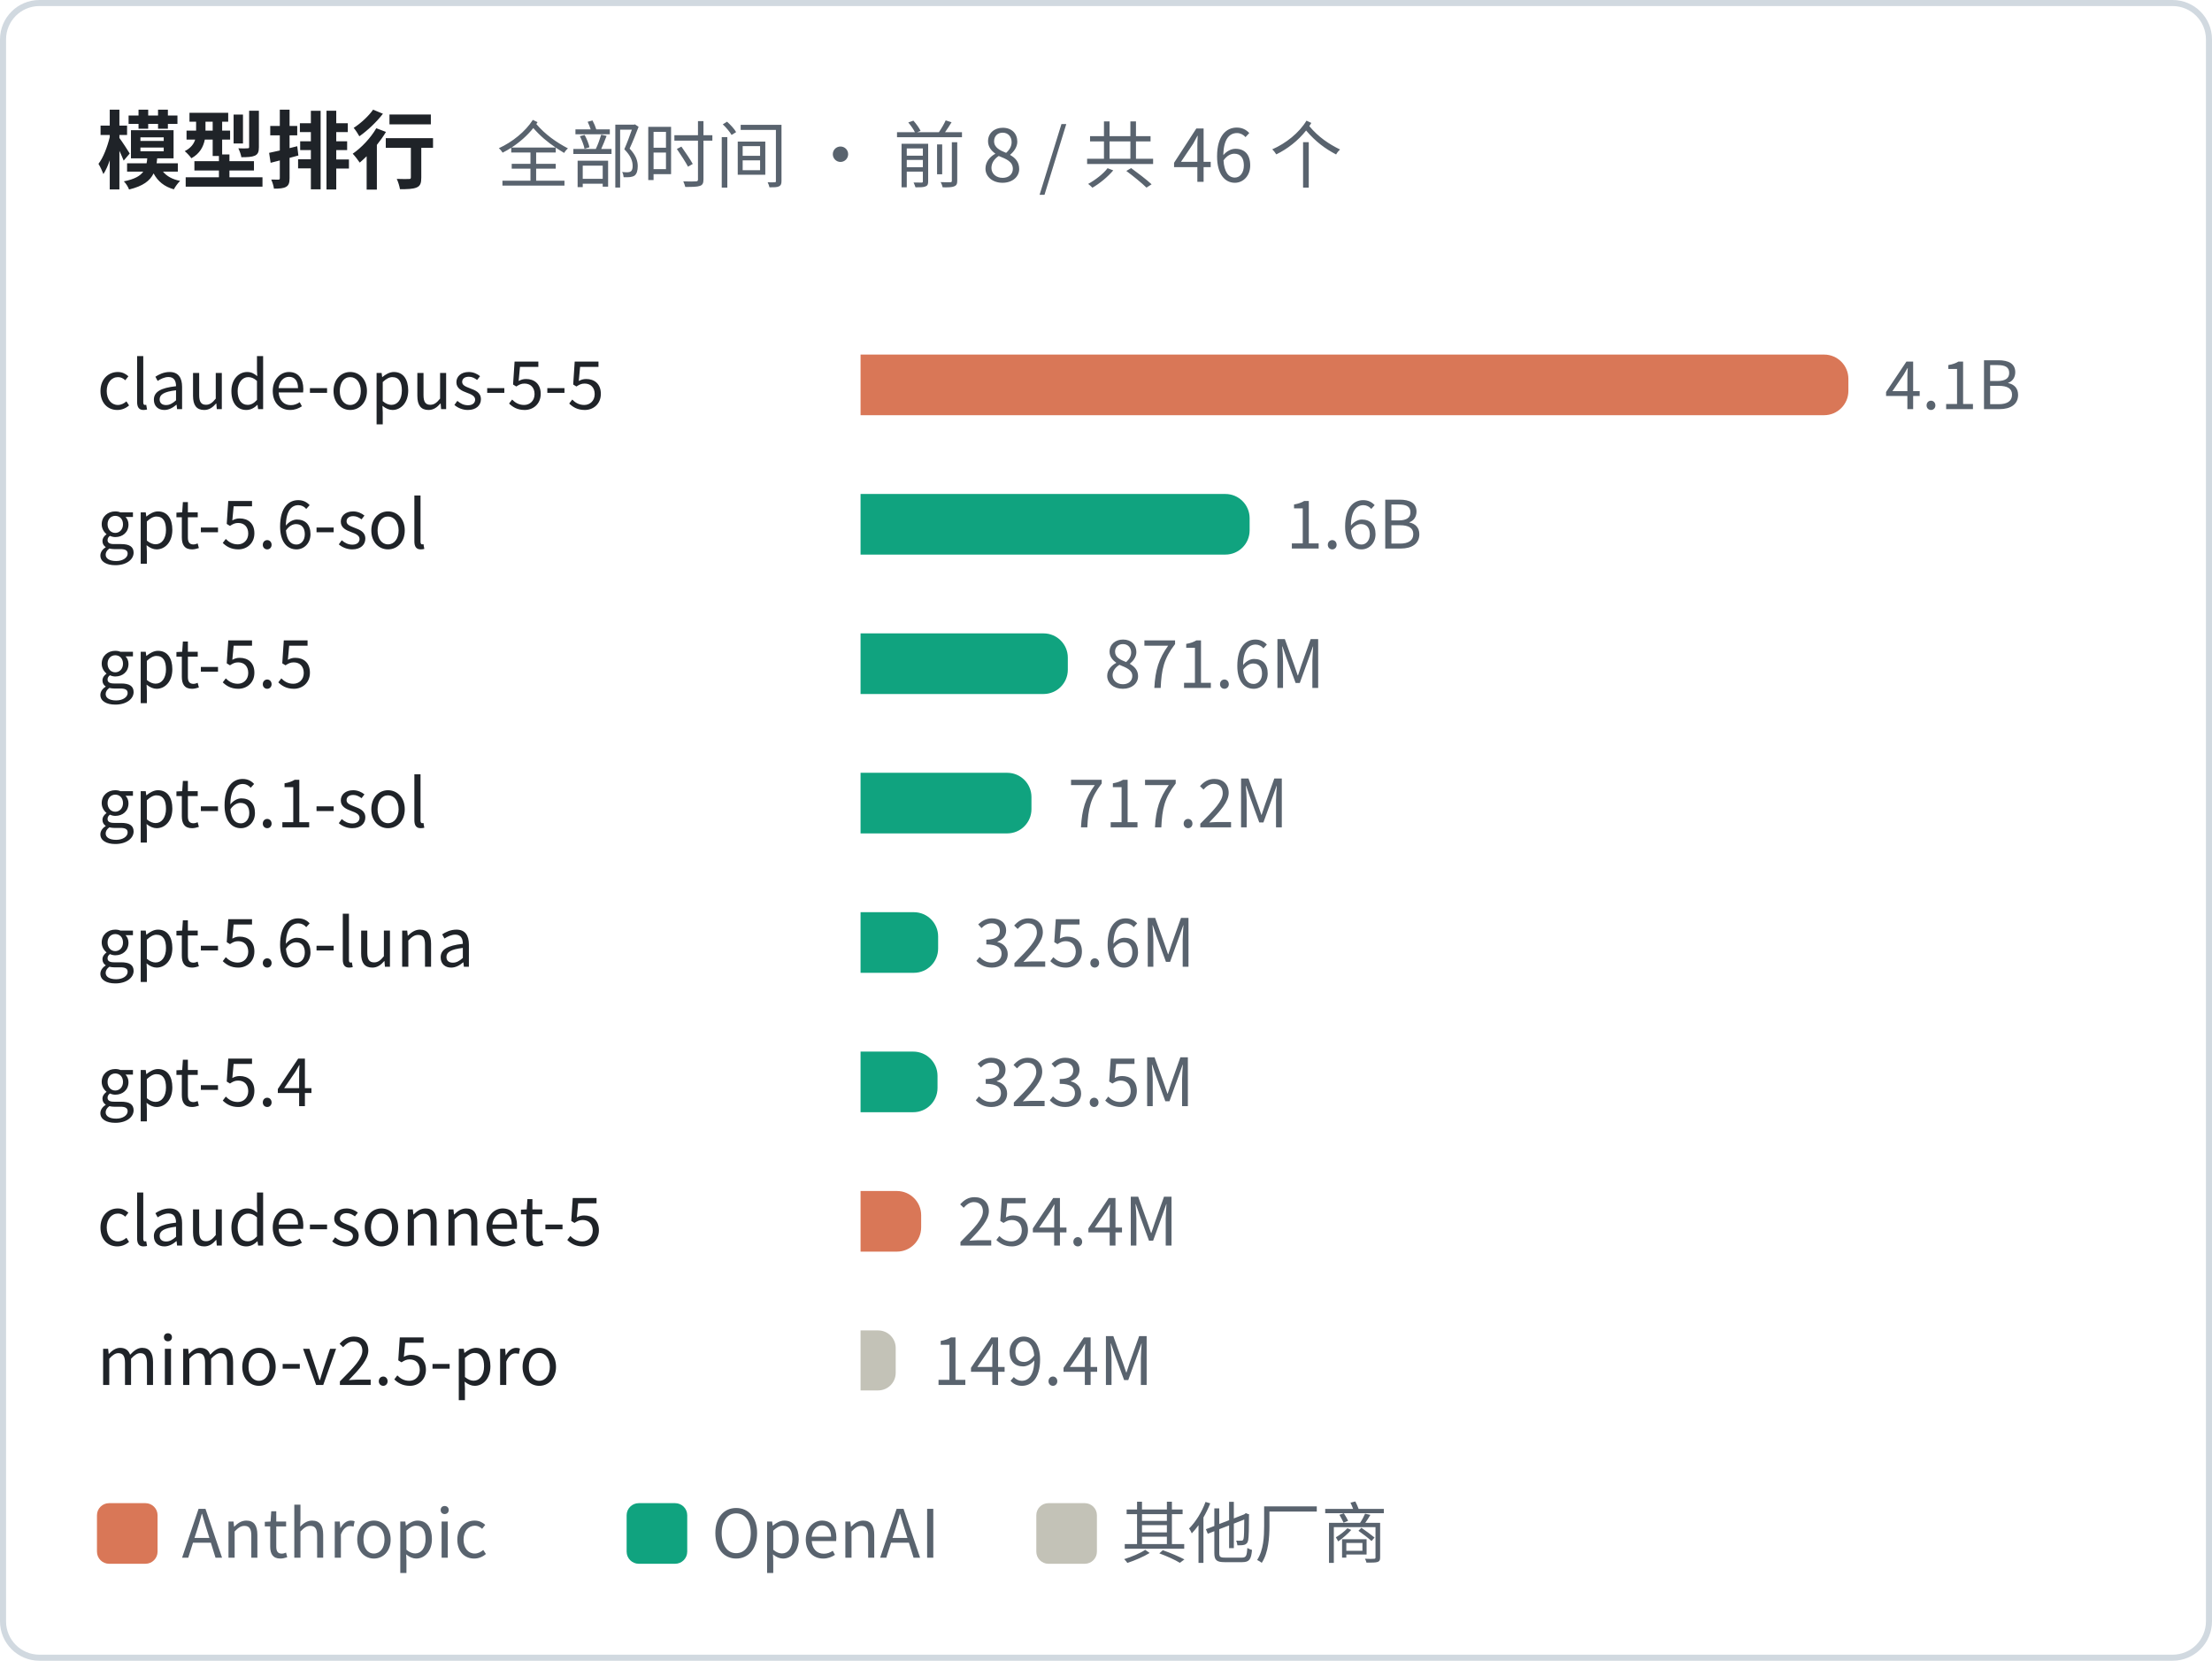
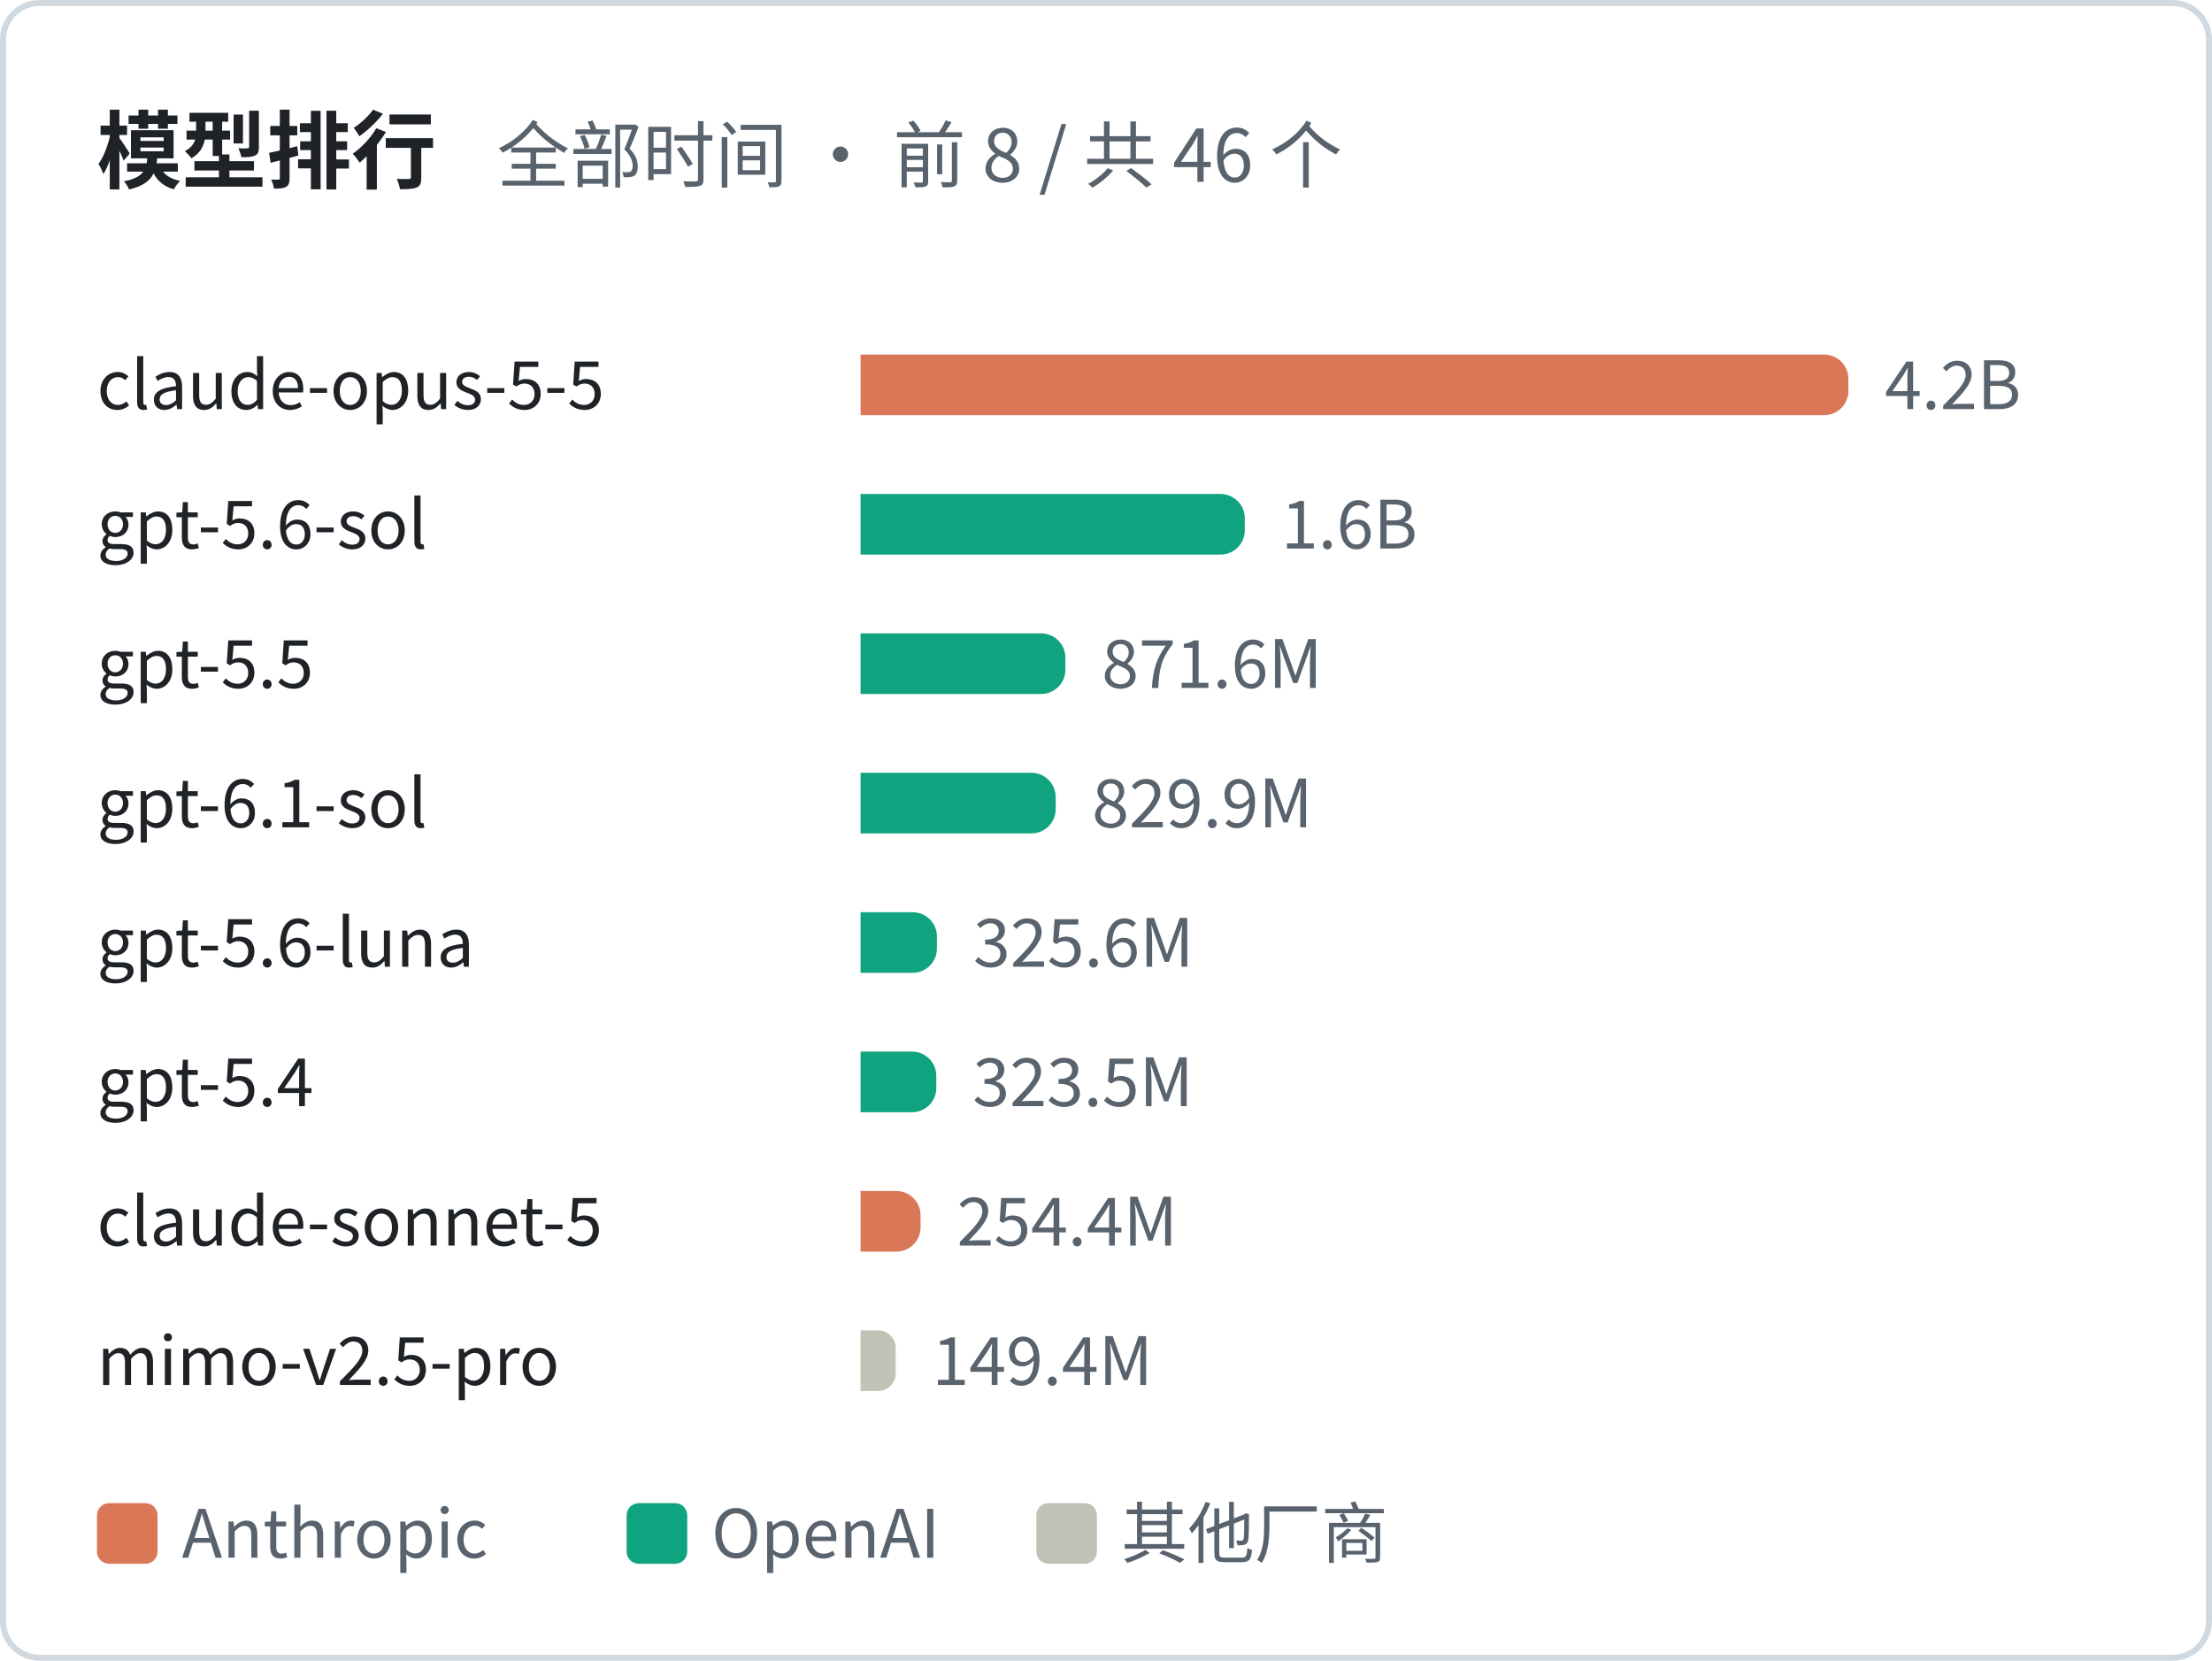
<svg xmlns="http://www.w3.org/2000/svg" width="365" height="274" viewBox="0 0 365 274" font-family="system-ui, -apple-system, 'Segoe UI', 'PingFang SC', 'Microsoft YaHei', 'Noto Sans CJK SC', sans-serif">
  <rect x="0.5" y="0.5" width="364" height="273" rx="6" fill="none" stroke="#d1d9e0" />
  <text x="16" y="30" font-size="14" font-weight="600" fill="#1f2328">模型排行<tspan dx="10" font-size="12" font-weight="400" fill="#59636e">全部时间 · 前 8 / 共 46 个</tspan>
  </text>
  <path d="M142 58.5 h159.0 a4.0 4.0 0 0 1 4.0 4.0 v2.0 a4.0 4.0 0 0 1 -4.0 4.0 h-159.0 z" fill="#d97757" />
  <text x="16" y="67.5" font-size="11" fill="#1f2328">claude-opus-5-5</text>
-   <text x="311.0" y="67.5" font-size="11" fill="#59636e">4.1B</text>
-   <path d="M142 81.5 h60.2 a4.0 4.0 0 0 1 4.0 4.0 v2.0 a4.0 4.0 0 0 1 -4.0 4.0 h-60.2 z" fill="#10a37f" />
+   <text x="311.0" y="67.5" font-size="11" fill="#59636e">4.2B</text>
+   <path d="M142 81.5 h59.4 a4.0 4.0 0 0 1 4.0 4.0 v2.0 a4.0 4.0 0 0 1 -4.0 4.0 h-59.4 z" fill="#10a37f" />
  <text x="16" y="90.5" font-size="11" fill="#1f2328">gpt-5.6-sol</text>
-   <text x="212.2" y="90.5" font-size="11" fill="#59636e">1.6B</text>
-   <path d="M142 104.5 h30.2 a4.0 4.0 0 0 1 4.0 4.0 v2.0 a4.0 4.0 0 0 1 -4.0 4.0 h-30.2 z" fill="#10a37f" />
+   <text x="211.4" y="90.5" font-size="11" fill="#59636e">1.6B</text>
+   <path d="M142 104.5 h29.8 a4.0 4.0 0 0 1 4.0 4.0 v2.0 a4.0 4.0 0 0 1 -4.0 4.0 h-29.8 z" fill="#10a37f" />
  <text x="16" y="113.5" font-size="11" fill="#1f2328">gpt-5.5</text>
-   <text x="182.2" y="113.5" font-size="11" fill="#59636e">871.6M</text>
-   <path d="M142 127.5 h24.2 a4.0 4.0 0 0 1 4.0 4.0 v2.0 a4.0 4.0 0 0 1 -4.0 4.0 h-24.2 z" fill="#10a37f" />
+   <text x="181.8" y="113.5" font-size="11" fill="#59636e">871.6M</text>
+   <path d="M142 127.5 h28.2 a4.0 4.0 0 0 1 4.0 4.0 v2.0 a4.0 4.0 0 0 1 -4.0 4.0 h-28.2 z" fill="#10a37f" />
  <text x="16" y="136.5" font-size="11" fill="#1f2328">gpt-6.1-sol</text>
-   <text x="176.2" y="136.5" font-size="11" fill="#59636e">717.2M</text>
-   <path d="M142 150.5 h8.8 a4.0 4.0 0 0 1 4.0 4.0 v2.0 a4.0 4.0 0 0 1 -4.0 4.0 h-8.8 z" fill="#10a37f" />
+   <text x="180.2" y="136.5" font-size="11" fill="#59636e">829.9M</text>
+   <path d="M142 150.5 h8.6 a4.0 4.0 0 0 1 4.0 4.0 v2.0 a4.0 4.0 0 0 1 -4.0 4.0 h-8.6 z" fill="#10a37f" />
  <text x="16" y="159.5" font-size="11" fill="#1f2328">gpt-5.6-luna</text>
-   <text x="160.8" y="159.5" font-size="11" fill="#59636e">325.6M</text>
-   <path d="M142 173.5 h8.7 a4.0 4.0 0 0 1 4.0 4.0 v2.0 a4.0 4.0 0 0 1 -4.0 4.0 h-8.7 z" fill="#10a37f" />
+   <text x="160.6" y="159.5" font-size="11" fill="#59636e">325.6M</text>
+   <path d="M142 173.5 h8.5 a4.0 4.0 0 0 1 4.0 4.0 v2.0 a4.0 4.0 0 0 1 -4.0 4.0 h-8.5 z" fill="#10a37f" />
  <text x="16" y="182.5" font-size="11" fill="#1f2328">gpt-5.4</text>
-   <text x="160.7" y="182.5" font-size="11" fill="#59636e">323.5M</text>
-   <path d="M142 196.5 h6.0 a4.0 4.0 0 0 1 4.0 4.0 v2.0 a4.0 4.0 0 0 1 -4.0 4.0 h-6.0 z" fill="#d97757" />
+   <text x="160.5" y="182.5" font-size="11" fill="#59636e">323.5M</text>
+   <path d="M142 196.5 h5.9 a4.0 4.0 0 0 1 4.0 4.0 v2.0 a4.0 4.0 0 0 1 -4.0 4.0 h-5.9 z" fill="#d97757" />
  <text x="16" y="205.5" font-size="11" fill="#1f2328">claude-sonnet-5</text>
-   <text x="158.0" y="205.5" font-size="11" fill="#59636e">254.4M</text>
-   <path d="M142 219.5 h2.9 a2.9 2.9 0 0 1 2.9 2.9 v4.1 a2.9 2.9 0 0 1 -2.9 2.9 h-2.9 z" fill="#c3c2b7" />
+   <text x="157.9" y="205.5" font-size="11" fill="#59636e">254.4M</text>
+   <path d="M142 219.5 h2.9 a2.9 2.9 0 0 1 2.9 2.9 v4.2 a2.9 2.9 0 0 1 -2.9 2.9 h-2.9 z" fill="#c3c2b7" />
  <text x="16" y="228.5" font-size="11" fill="#1f2328">mimo-v2.5-pro</text>
-   <text x="153.9" y="228.5" font-size="11" fill="#59636e">149.4M</text>
+   <text x="153.8" y="228.5" font-size="11" fill="#59636e">149.4M</text>
  <rect x="16.0" y="248" width="10" height="10" rx="2" fill="#d97757" />
  <text x="30.0" y="257" font-size="11" fill="#59636e">Anthropic</text>
  <rect x="103.4" y="248" width="10" height="10" rx="2" fill="#10a37f" />
  <text x="117.4" y="257" font-size="11" fill="#59636e">OpenAI</text>
  <rect x="171.0" y="248" width="10" height="10" rx="2" fill="#c3c2b7" />
  <text x="185.0" y="257" font-size="11" fill="#59636e">其他厂商</text>
</svg>
